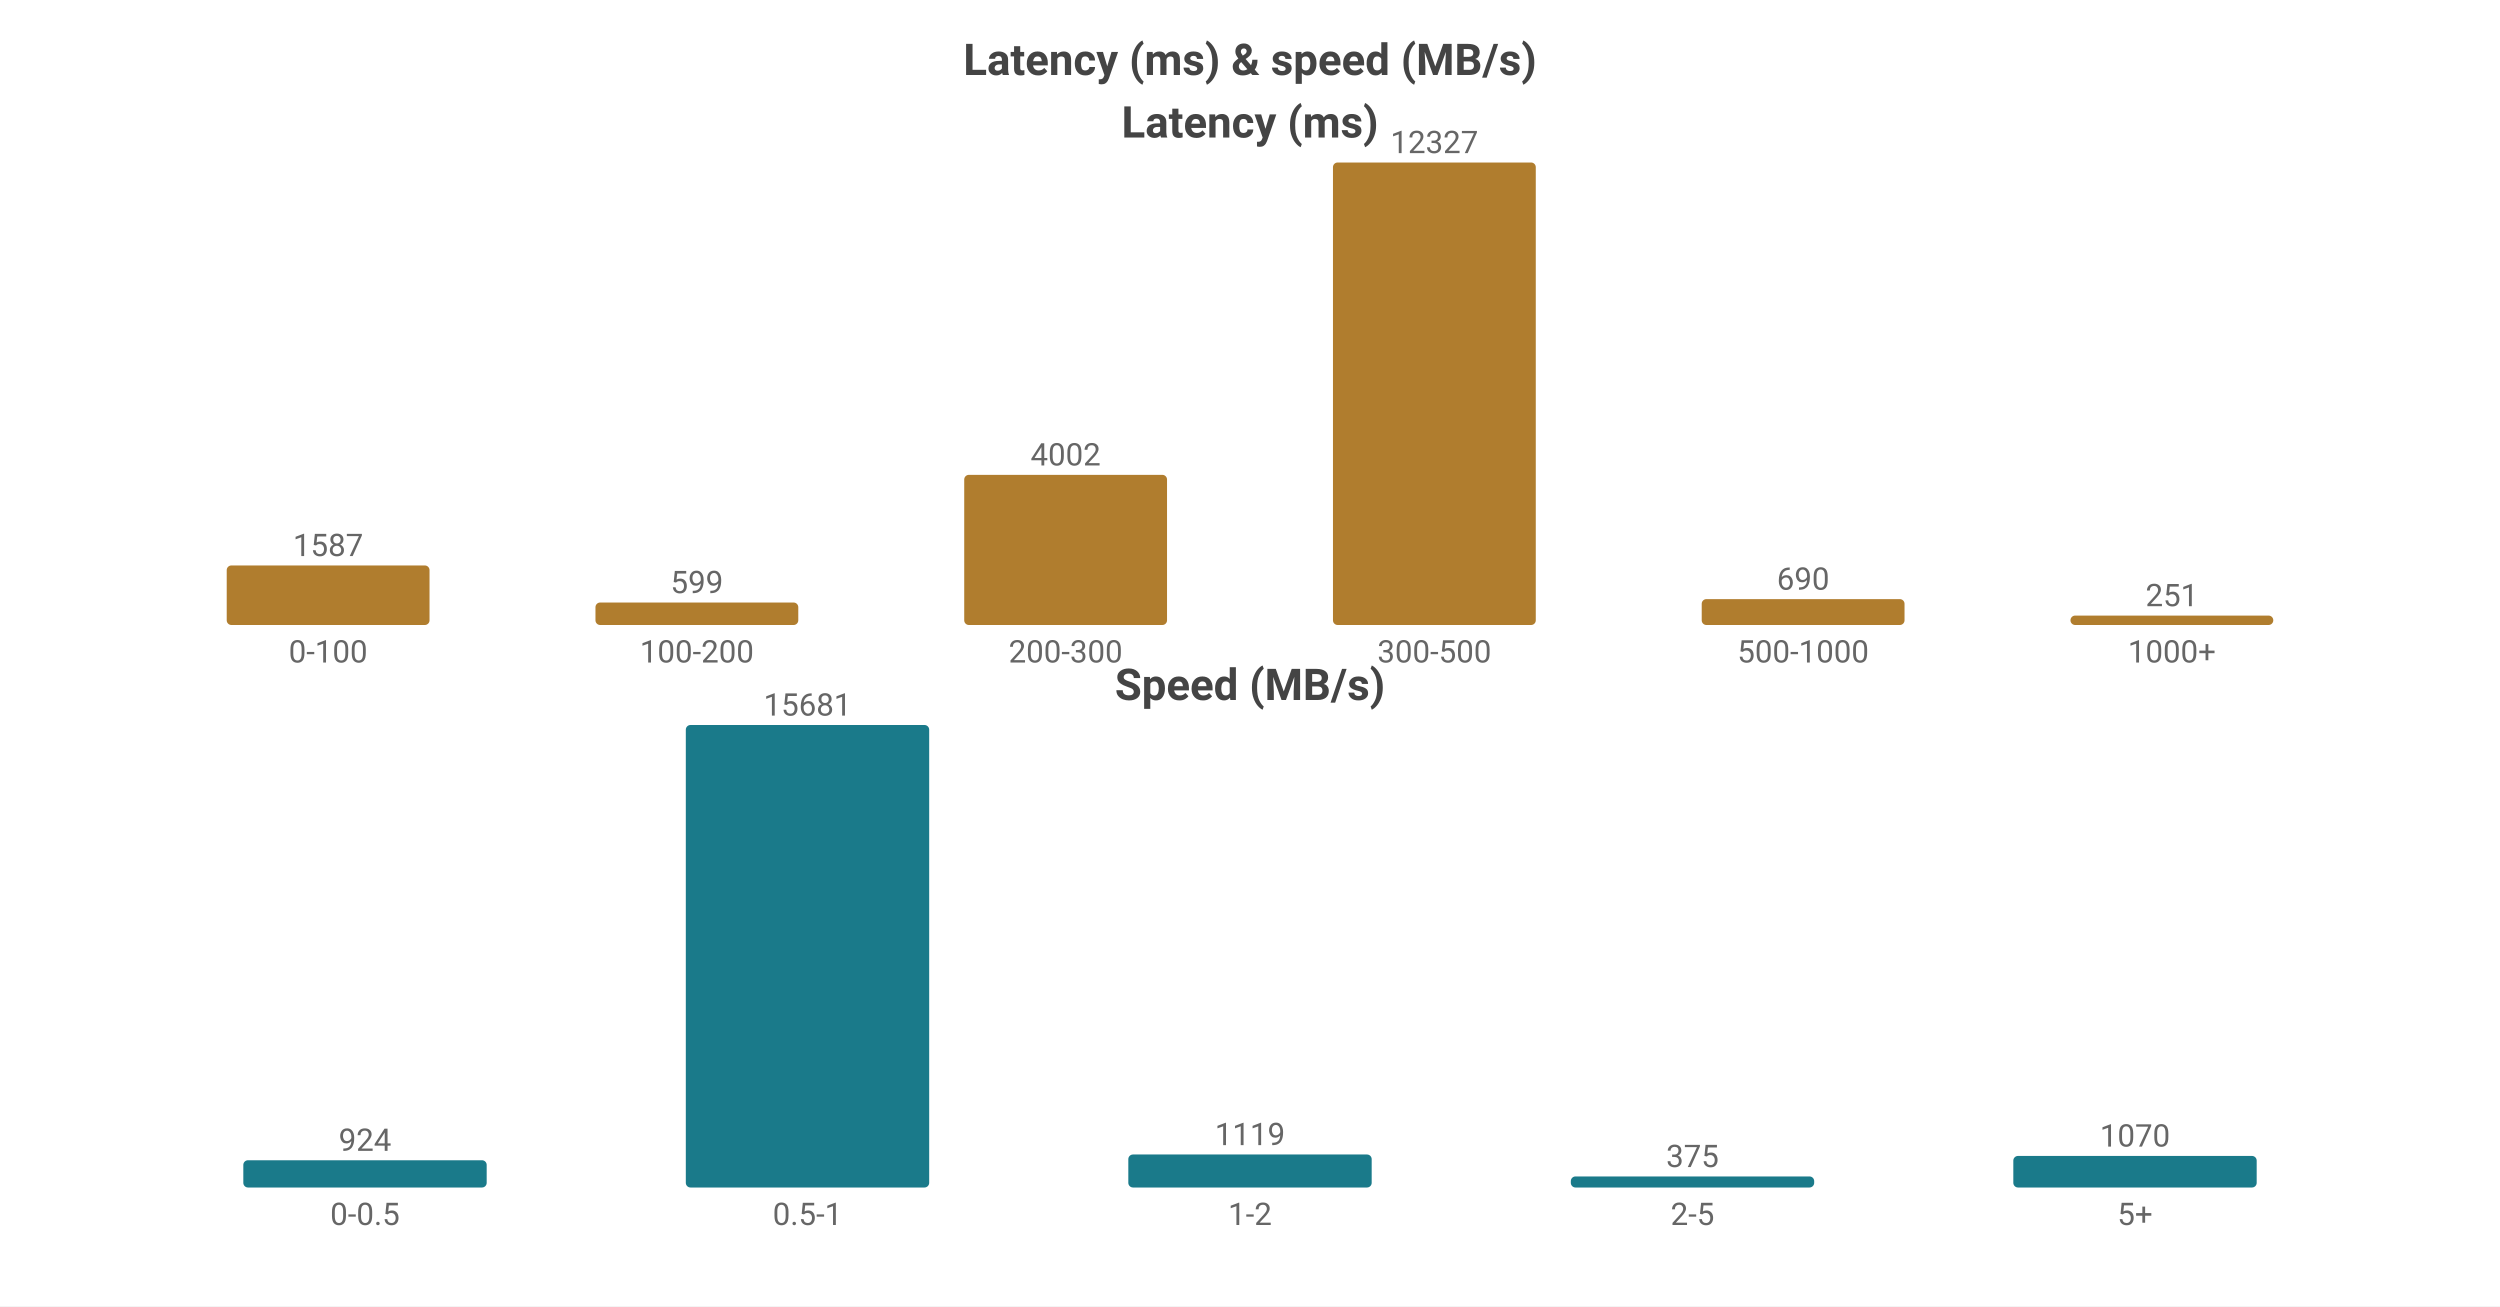
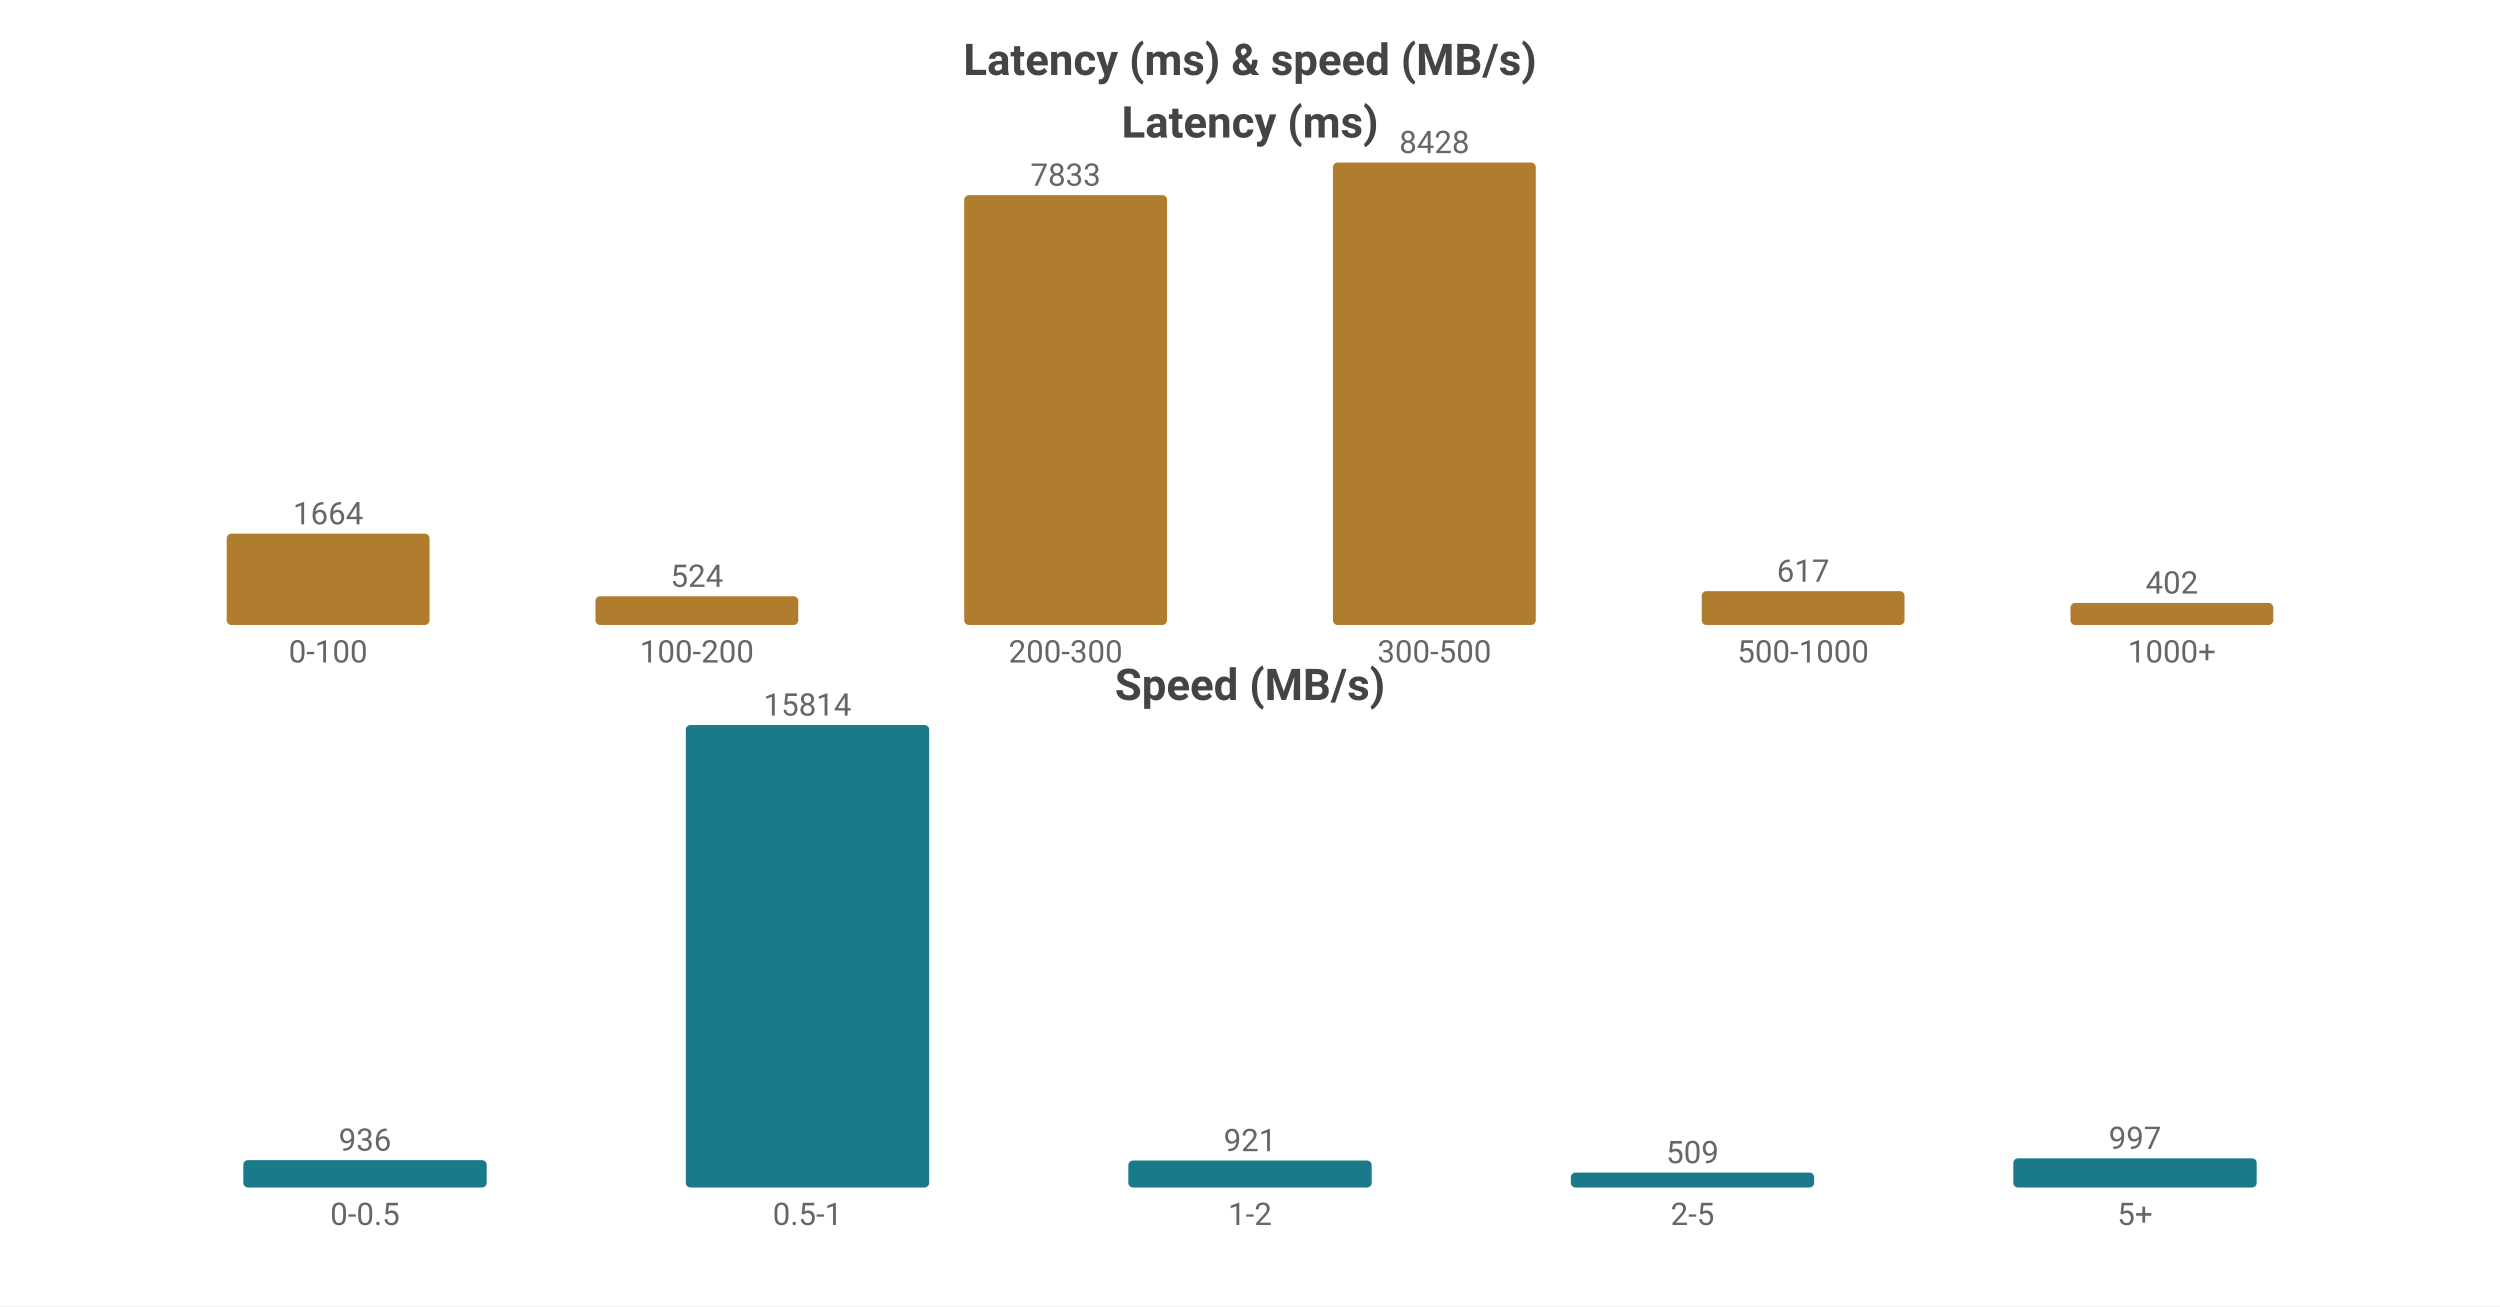
<svg xmlns="http://www.w3.org/2000/svg" width="800" height="418" viewBox="0 0 800 418">
  <rect width="800" height="418" fill="#ffffff" />
  <style>text{font-family:system-ui,-apple-system,'Segoe UI',Roboto,sans-serif}.g{stroke:#e8e8e8;stroke-width:1}.a{stroke:#999;stroke-width:1}.t{font-size:10px;fill:#666}.m{font-size:10px;text-anchor:middle;fill:#666}.e{font-size:10px;text-anchor:end;fill:#666}.l{font-size:11px;fill:#333}.tt{font-size:14px;font-weight:600;text-anchor:middle;fill:#444}.em{font-size:13px;text-anchor:middle;fill:#999}</style>
  <text class="tt" x="400.0" y="24">Latency (ms) &amp; speed (MB/s)</text>
  <text class="tt" x="400.0" y="44">Latency (ms)</text>
-   <rect x="72.55" y="180.946" width="64.9" height="19.054" fill="#b07d2e" rx="1.5" />
-   <text class="m" x="105.0" y="177.946">1587</text>
+   <rect x="72.55" y="170.779" width="64.9" height="29.221" fill="#b07d2e" rx="1.5" />
+   <text class="m" x="105.0" y="167.779">1664</text>
  <text class="m" x="105.0" y="212">0-100</text>
-   <rect x="190.55" y="192.808" width="64.9" height="7.192" fill="#b07d2e" rx="1.5" />
-   <text class="m" x="223.0" y="189.808">599</text>
+   <rect x="190.55" y="190.798" width="64.9" height="9.202" fill="#b07d2e" rx="1.5" />
+   <text class="m" x="223.0" y="187.798">524</text>
  <text class="m" x="223.0" y="212">100-200</text>
-   <rect x="308.55" y="151.951" width="64.9" height="48.049" fill="#b07d2e" rx="1.5" />
-   <text class="m" x="341.0" y="148.951">4002</text>
+   <rect x="308.55" y="62.449" width="64.9" height="137.551" fill="#b07d2e" rx="1.5" />
+   <text class="m" x="341.0" y="59.449">7833</text>
  <text class="m" x="341.0" y="212">200-300</text>
  <rect x="426.55" y="52.0" width="64.9" height="148.0" fill="#b07d2e" rx="1.5" />
-   <text class="m" x="459.0" y="49.0">12327</text>
+   <text class="m" x="459.0" y="49.0">8428</text>
  <text class="m" x="459.0" y="212">300-500</text>
-   <rect x="544.55" y="191.716" width="64.9" height="8.284" fill="#b07d2e" rx="1.5" />
-   <text class="m" x="577.0" y="188.716">690</text>
+   <rect x="544.55" y="189.165" width="64.9" height="10.835" fill="#b07d2e" rx="1.5" />
+   <text class="m" x="577.0" y="186.165">617</text>
  <text class="m" x="577.0" y="212">500-1000</text>
-   <rect x="662.55" y="196.986" width="64.9" height="3.014" fill="#b07d2e" rx="1.5" />
-   <text class="m" x="695.0" y="193.986">251</text>
+   <rect x="662.55" y="192.941" width="64.9" height="7.059" fill="#b07d2e" rx="1.5" />
+   <text class="m" x="695.0" y="189.941">402</text>
  <text class="m" x="695.0" y="212">1000+</text>
  <text class="tt" x="400.0" y="224">Speed (MB/s)</text>
-   <rect x="77.86" y="371.279" width="77.88" height="8.721" fill="#1a7a8a" rx="1.5" />
-   <text class="m" x="116.8" y="368.279">924</text>
+   <rect x="77.86" y="371.24" width="77.88" height="8.76" fill="#1a7a8a" rx="1.5" />
+   <text class="m" x="116.8" y="368.24">936</text>
  <text class="m" x="116.8" y="392">0-0.5</text>
  <rect x="219.46" y="232.0" width="77.88" height="148.0" fill="#1a7a8a" rx="1.5" />
-   <text class="m" x="258.4" y="229.0">15681</text>
+   <text class="m" x="258.4" y="229.0">15814</text>
  <text class="m" x="258.4" y="392">0.5-1</text>
-   <rect x="361.06" y="369.439" width="77.88" height="10.561" fill="#1a7a8a" rx="1.5" />
-   <text class="m" x="400.0" y="366.439">1119</text>
+   <rect x="361.06" y="371.381" width="77.88" height="8.619" fill="#1a7a8a" rx="1.5" />
+   <text class="m" x="400.0" y="368.381">921</text>
  <text class="m" x="400.0" y="392">1-2</text>
-   <rect x="502.66" y="376.461" width="77.88" height="3.539" fill="#1a7a8a" rx="1.5" />
-   <text class="m" x="541.6" y="373.461">375</text>
+   <rect x="502.66" y="375.236" width="77.88" height="4.764" fill="#1a7a8a" rx="1.5" />
+   <text class="m" x="541.6" y="372.236">509</text>
  <text class="m" x="541.6" y="392">2-5</text>
-   <rect x="644.26" y="369.901" width="77.88" height="10.099" fill="#1a7a8a" rx="1.5" />
-   <text class="m" x="683.2" y="366.901">1070</text>
+   <rect x="644.26" y="370.669" width="77.88" height="9.331" fill="#1a7a8a" rx="1.5" />
+   <text class="m" x="683.2" y="367.669">997</text>
  <text class="m" x="683.2" y="392">5+</text>
</svg>
